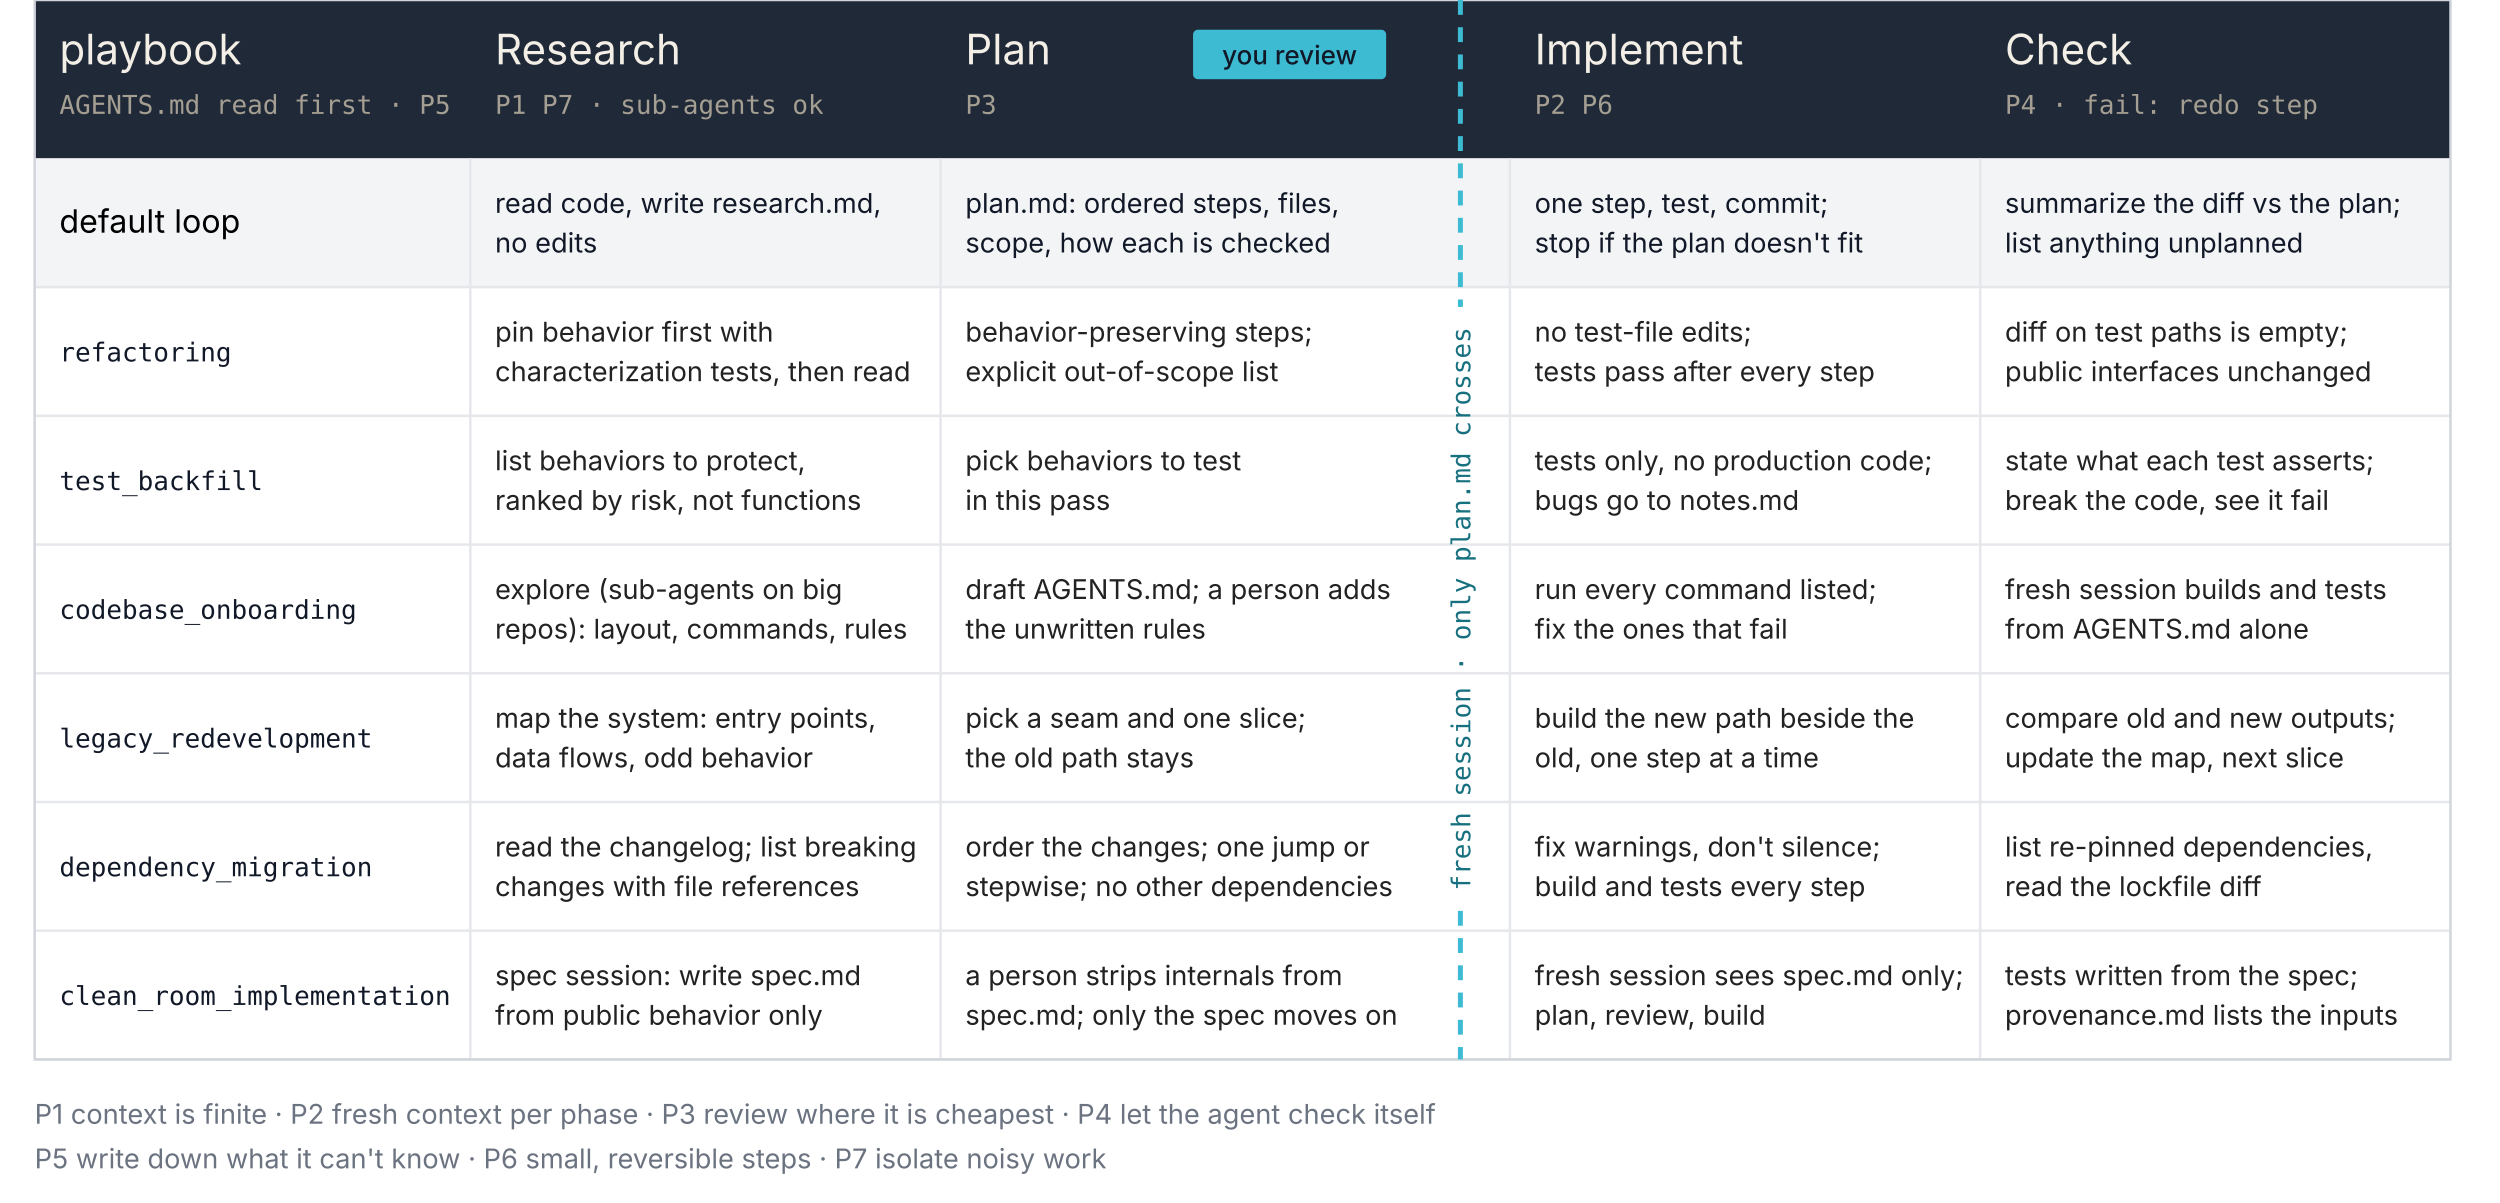
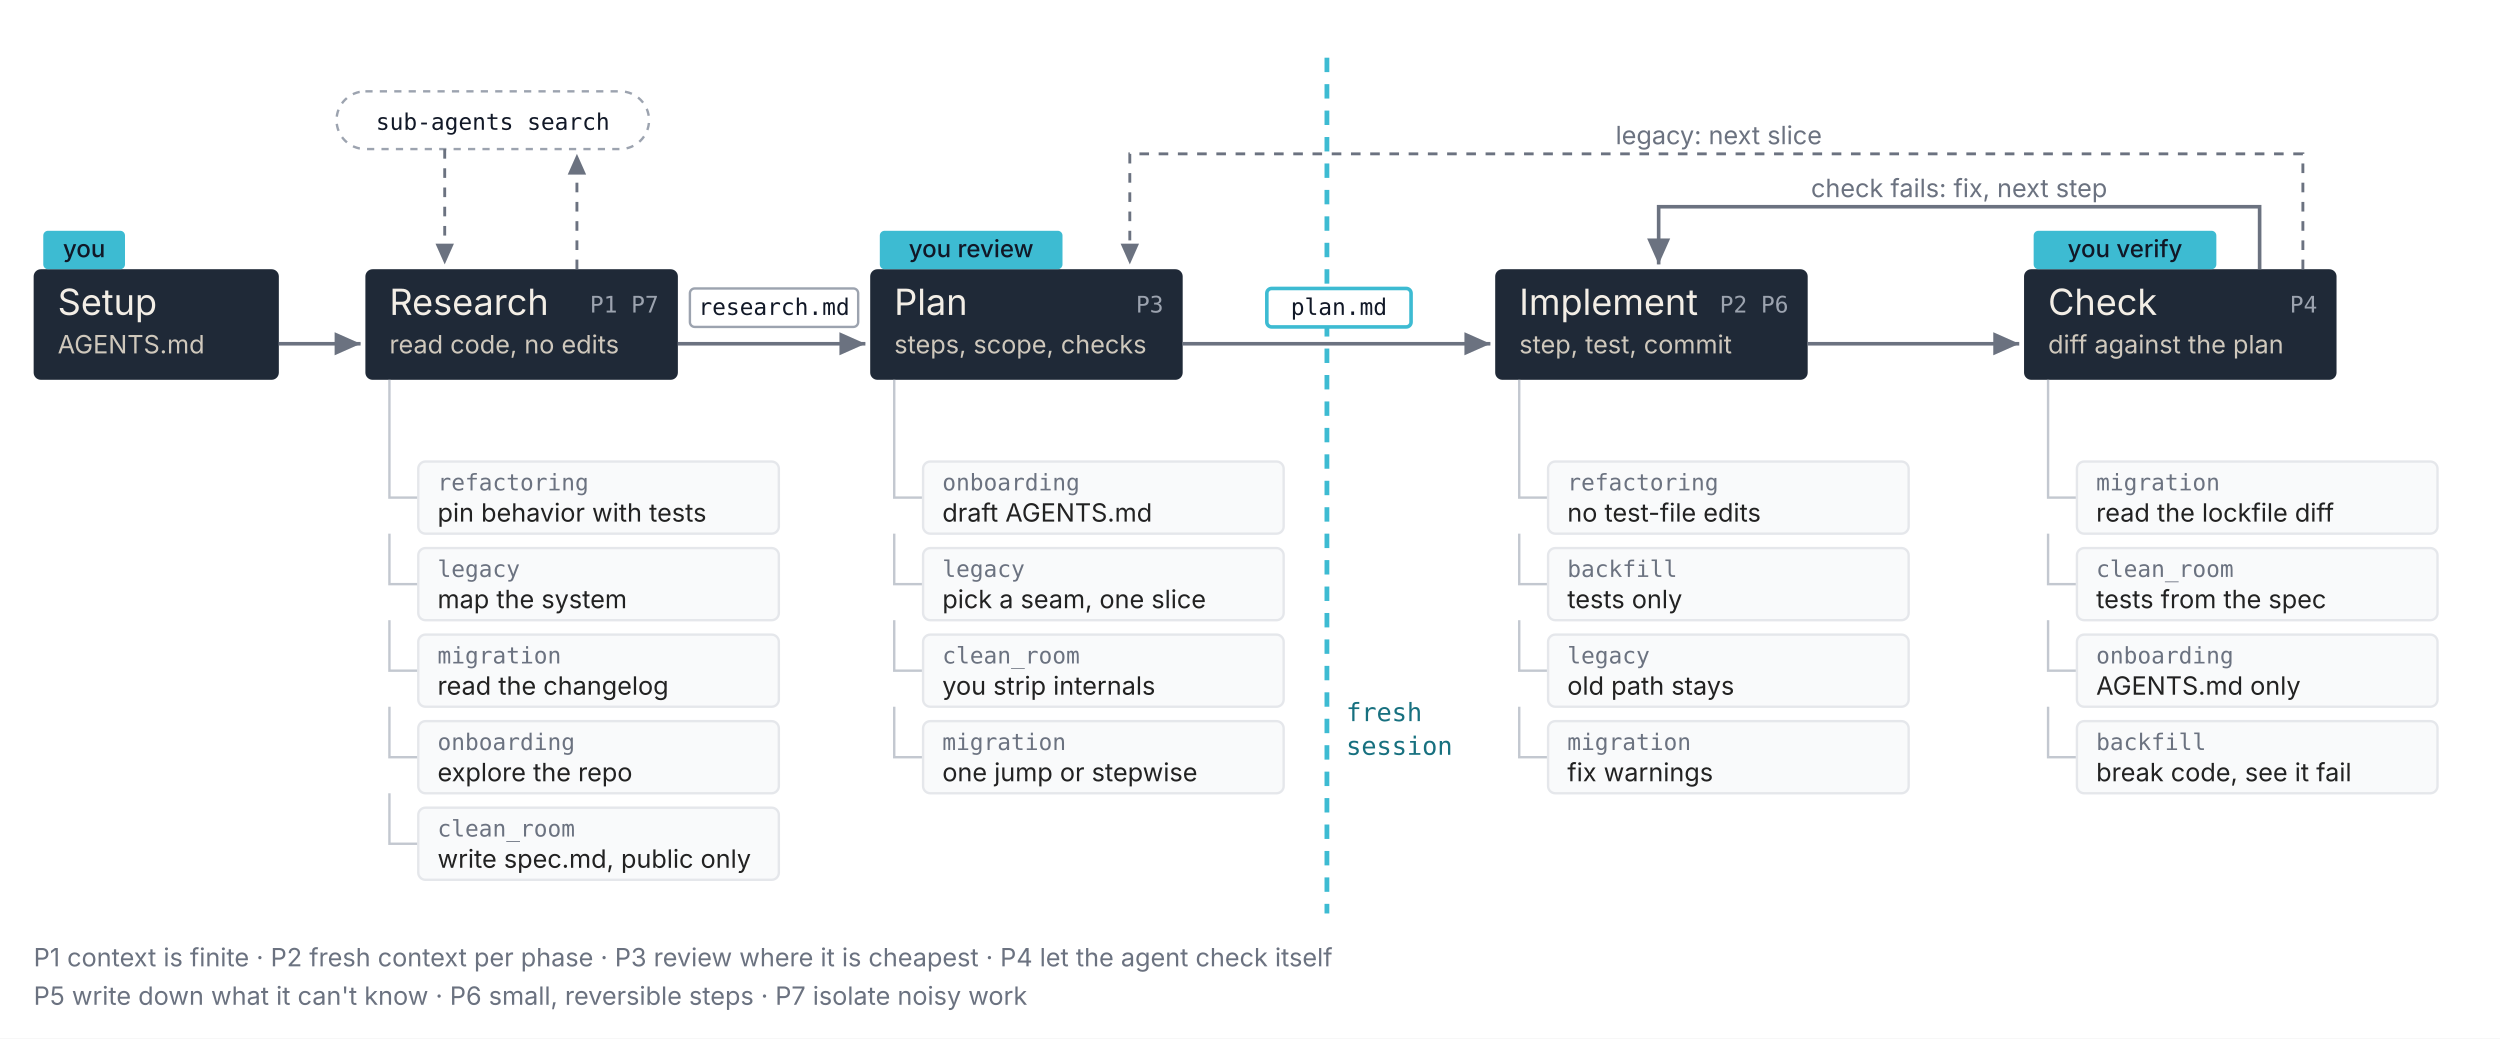
- <svg xmlns="http://www.w3.org/2000/svg" viewBox="0 0 1010 486" width="1010" height="486" role="img" aria-labelledby="t d">
+ <svg xmlns="http://www.w3.org/2000/svg" viewBox="0 0 1040 432" width="1040" height="432" role="img" aria-labelledby="t d">
  <style>
-     .bg{fill:#ffffff}.hd{fill:#1f2937}.row0{fill:#f3f4f6}
-     .hl{stroke:#e5e7eb;stroke-width:1}.vl{stroke:#e5e7eb;stroke-width:1}.frame{fill:none;stroke:#d1d5db;stroke-width:1}
-     .hn{font:400 17px "Alata","Inter","Helvetica Neue",Arial,sans-serif;fill:#f3eee6}
-     .hm{font:400 10.5px "JetBrains Mono",ui-monospace,Menlo,Consolas,monospace;fill:#a59e92}
-     .rl{font:400 10.5px "JetBrains Mono",ui-monospace,Menlo,Consolas,monospace;fill:#111827}
-     .rl0{font:400 13px "Alata","Inter","Helvetica Neue",Arial,sans-serif;fill:#000000}
-     .c{font:400 11px "Inter","Helvetica Neue",Arial,sans-serif;fill:#222222}
-     .c0{font:400 11px "Inter","Helvetica Neue",Arial,sans-serif;fill:#111827}
-     .ft{font:400 11px "Inter","Helvetica Neue",Arial,sans-serif;fill:#6b7280}
-     .bnd{stroke:#3dbbd2;stroke-width:2;stroke-dasharray:6 5;fill:none}
-     .bt{font:500 10.5px "JetBrains Mono",ui-monospace,Menlo,Consolas,monospace;fill:#17707f}
-     .badge{fill:#3dbbd2}.bdt{font:500 10.5px "Inter","Helvetica Neue",Arial,sans-serif;fill:#111827}
-     .sig{font:400 13px "Alata","Inter","Helvetica Neue",Arial,sans-serif;fill:#000000}.acc{fill:#17707f}
+     .bg{fill:#ffffff}
+     .node{fill:#1f2937}.nn{font:400 15px "Alata","Inter","Helvetica Neue",Arial,sans-serif;fill:#f3eee6}
+     .nd{font:400 10.5px "Inter","Helvetica Neue",Arial,sans-serif;fill:#cfc8bc}.nt{font:400 9.5px "JetBrains Mono",ui-monospace,Menlo,Consolas,monospace;fill:#9ca3af}
+     .pill{fill:#f9fafb;stroke:#e5e7eb;stroke-width:1}.pn{font:500 9.5px "JetBrains Mono",ui-monospace,Menlo,Consolas,monospace;fill:#6b7280}
+     .pt{font:400 10.5px "Inter","Helvetica Neue",Arial,sans-serif;fill:#222222}
+     .chip{fill:#ffffff;stroke:#9ca3af;stroke-width:1}.chipa{fill:#ffffff;stroke:#3dbbd2;stroke-width:1.5}
+     .cm{font:400 9.5px "JetBrains Mono",ui-monospace,Menlo,Consolas,monospace;fill:#111827}
+     .lbl{font:400 10.5px "Inter","Helvetica Neue",Arial,sans-serif;fill:#6b7280}
+     .br{stroke:#c3c8d0;stroke-width:1;fill:none}
+     .ln{stroke:#6b7280;stroke-width:1.5;fill:none}.lnd{stroke:#6b7280;stroke-width:1.2;stroke-dasharray:4 4;fill:none}
+     .bnd{stroke:#3dbbd2;stroke-width:2;stroke-dasharray:6 5;fill:none}.bt{font:500 10.5px "JetBrains Mono",ui-monospace,Menlo,Consolas,monospace;fill:#17707f}
+     .tab{fill:#3dbbd2}.tabt{font:500 10px "Inter","Helvetica Neue",Arial,sans-serif;fill:#111827}
+     .ar{fill:#6b7280}
    @media (prefers-color-scheme: dark){
-       .bg{fill:#262421}.hd{fill:#1d1b19}.row0{fill:#302d29}
-       .hl,.vl{stroke:#45413b}.frame{stroke:#45413b}
-       .rl,.c0{fill:#e6e0d6}.rl0,.sig{fill:#f3eee6}.c{fill:#ddd6ca}.ft{fill:#a59e92}
-       .bnd{stroke:#56c8dd}.bt{fill:#56c8dd}.badge{fill:#56c8dd}.bdt{fill:#262421}.acc{fill:#56c8dd}
+       .bg{fill:#262421}.node{fill:#1d1b19;stroke:#45413b;stroke-width:1}
+       .pill{fill:#302d29;stroke:#45413b}.pn{fill:#a59e92}.pt{fill:#ddd6ca}
+       .chip{fill:#262421;stroke:#857e73}.chipa{fill:#262421;stroke:#56c8dd}.cm{fill:#e6e0d6}
+       .lbl{fill:#a59e92}.br{stroke:#5a554d}.ln,.lnd{stroke:#a59e92}.ar{fill:#a59e92}
+       .bnd{stroke:#56c8dd}.bt{fill:#56c8dd}.tab{fill:#56c8dd}.tabt{fill:#262421}
    }
</style>
-   <rect class="bg" width="1010" height="486" />
-   <rect class="hd" x="14" y="0" width="976" height="64" />
-   <text class="hn" x="24" y="26">playbook</text>
-   <text class="hm" x="24" y="46">AGENTS.md read first · P5</text>
-   <text class="hn" x="200" y="26">Research</text>
-   <text class="hm" x="200" y="46">P1 P7 · sub-agents ok</text>
-   <text class="hn" x="390" y="26">Plan</text>
-   <text class="hm" x="390" y="46">P3</text>
-   <rect class="badge" x="482" y="12" width="78" height="20" rx="2" />
-   <text class="bdt" x="521" y="26" text-anchor="middle">you review</text>
-   <text class="hn" x="620" y="26">Implement</text>
-   <text class="hm" x="620" y="46">P2 P6</text>
-   <text class="hn" x="810" y="26">Check</text>
-   <text class="hm" x="810" y="46">P4 · fail: redo step</text>
-   <rect class="row0" x="14" y="64" width="976" height="52" />
-   <line class="hl" x1="14" y1="116" x2="990" y2="116" />
-   <text class="rl0" x="24" y="94.0">default loop</text>
-   <text class="c0" x="200" y="86">read code, write research.md,</text>
-   <text class="c0" x="200" y="102">no edits</text>
-   <text class="c0" x="390" y="86">plan.md: ordered steps, files,</text>
-   <text class="c0" x="390" y="102">scope, how each is checked</text>
-   <text class="c0" x="620" y="86">one step, test, commit;</text>
-   <text class="c0" x="620" y="102">stop if the plan doesn't fit</text>
-   <text class="c0" x="810" y="86">summarize the diff vs the plan;</text>
-   <text class="c0" x="810" y="102">list anything unplanned</text>
-   <line class="hl" x1="14" y1="168" x2="990" y2="168" />
-   <text class="rl" x="24" y="146.0">refactoring</text>
-   <text class="c" x="200" y="138">pin behavior first with</text>
-   <text class="c" x="200" y="154">characterization tests, then read</text>
-   <text class="c" x="390" y="138">behavior-preserving steps;</text>
-   <text class="c" x="390" y="154">explicit out-of-scope list</text>
-   <text class="c" x="620" y="138">no test-file edits;</text>
-   <text class="c" x="620" y="154">tests pass after every step</text>
-   <text class="c" x="810" y="138">diff on test paths is empty;</text>
-   <text class="c" x="810" y="154">public interfaces unchanged</text>
-   <line class="hl" x1="14" y1="220" x2="990" y2="220" />
-   <text class="rl" x="24" y="198.0">test_backfill</text>
-   <text class="c" x="200" y="190">list behaviors to protect,</text>
-   <text class="c" x="200" y="206">ranked by risk, not functions</text>
-   <text class="c" x="390" y="190">pick behaviors to test</text>
-   <text class="c" x="390" y="206">in this pass</text>
-   <text class="c" x="620" y="190">tests only, no production code;</text>
-   <text class="c" x="620" y="206">bugs go to notes.md</text>
-   <text class="c" x="810" y="190">state what each test asserts;</text>
-   <text class="c" x="810" y="206">break the code, see it fail</text>
-   <line class="hl" x1="14" y1="272" x2="990" y2="272" />
-   <text class="rl" x="24" y="250.0">codebase_onboarding</text>
-   <text class="c" x="200" y="242">explore (sub-agents on big</text>
-   <text class="c" x="200" y="258">repos): layout, commands, rules</text>
-   <text class="c" x="390" y="242">draft AGENTS.md; a person adds</text>
-   <text class="c" x="390" y="258">the unwritten rules</text>
-   <text class="c" x="620" y="242">run every command listed;</text>
-   <text class="c" x="620" y="258">fix the ones that fail</text>
-   <text class="c" x="810" y="242">fresh session builds and tests</text>
-   <text class="c" x="810" y="258">from AGENTS.md alone</text>
-   <line class="hl" x1="14" y1="324" x2="990" y2="324" />
-   <text class="rl" x="24" y="302.0">legacy_redevelopment</text>
-   <text class="c" x="200" y="294">map the system: entry points,</text>
-   <text class="c" x="200" y="310">data flows, odd behavior</text>
-   <text class="c" x="390" y="294">pick a seam and one slice;</text>
-   <text class="c" x="390" y="310">the old path stays</text>
-   <text class="c" x="620" y="294">build the new path beside the</text>
-   <text class="c" x="620" y="310">old, one step at a time</text>
-   <text class="c" x="810" y="294">compare old and new outputs;</text>
-   <text class="c" x="810" y="310">update the map, next slice</text>
-   <line class="hl" x1="14" y1="376" x2="990" y2="376" />
-   <text class="rl" x="24" y="354.0">dependency_migration</text>
-   <text class="c" x="200" y="346">read the changelog; list breaking</text>
-   <text class="c" x="200" y="362">changes with file references</text>
-   <text class="c" x="390" y="346">order the changes; one jump or</text>
-   <text class="c" x="390" y="362">stepwise; no other dependencies</text>
-   <text class="c" x="620" y="346">fix warnings, don't silence;</text>
-   <text class="c" x="620" y="362">build and tests every step</text>
-   <text class="c" x="810" y="346">list re-pinned dependencies,</text>
-   <text class="c" x="810" y="362">read the lockfile diff</text>
-   <line class="hl" x1="14" y1="428" x2="990" y2="428" />
-   <text class="rl" x="24" y="406.0">clean_room_implementation</text>
-   <text class="c" x="200" y="398">spec session: write spec.md</text>
-   <text class="c" x="200" y="414">from public behavior only</text>
-   <text class="c" x="390" y="398">a person strips internals from</text>
-   <text class="c" x="390" y="414">spec.md; only the spec moves on</text>
-   <text class="c" x="620" y="398">fresh session sees spec.md only;</text>
-   <text class="c" x="620" y="414">plan, review, build</text>
-   <text class="c" x="810" y="398">tests written from the spec;</text>
-   <text class="c" x="810" y="414">provenance.md lists the inputs</text>
-   <line class="vl" x1="190" y1="64" x2="190" y2="428" />
-   <line class="vl" x1="380" y1="64" x2="380" y2="428" />
-   <line class="vl" x1="610" y1="64" x2="610" y2="428" />
-   <line class="vl" x1="800" y1="64" x2="800" y2="428" />
-   <rect class="frame" x="14" y="0" width="976" height="428" />
-   <line class="bnd" x1="590" y1="0" x2="590" y2="124.0" />
-   <line class="bnd" x1="590" y1="368.0" x2="590" y2="428" />
-   <text class="bt" x="590" y="246.0" text-anchor="middle" transform="rotate(-90 590 246.0)" dy="4">fresh session · only plan.md crosses</text>
-   <text class="ft" x="14" y="454">P1 context is finite · P2 fresh context per phase · P3 review where it is cheapest · P4 let the agent check itself</text>
-   <text class="ft" x="14" y="472">P5 write down what it can't know · P6 small, reversible steps · P7 isolate noisy work</text>
+   <defs>
+     <marker id="m" viewBox="0 0 10 10" refX="9" refY="5" markerWidth="8" markerHeight="8" orient="auto-start-reverse">
+       <path d="M0 1 L9 5 L0 9 z" class="ar" />
+     </marker>
+   </defs>
+   <rect class="bg" width="1040" height="432" />
+   <line class="bnd" x1="552" y1="24" x2="552" y2="380" />
+   <text class="bt" x="560" y="300">fresh</text>
+   <text class="bt" x="560" y="314">session</text>
+   <rect class="node" x="14" y="112" width="102" height="46" rx="3" />
+   <text class="nn" x="24" y="131">Setup</text>
+   <text class="nt" x="108" y="130" text-anchor="end" />
+   <text class="nd" x="24" y="147">AGENTS.md</text>
+   <rect class="tab" x="18" y="96" width="34" height="16" rx="2" />
+   <text class="tabt" x="35.0" y="107" text-anchor="middle">you</text>
+   <rect class="node" x="152" y="112" width="130" height="46" rx="3" />
+   <text class="nn" x="162" y="131">Research</text>
+   <text class="nt" x="274" y="130" text-anchor="end">P1 P7</text>
+   <text class="nd" x="162" y="147">read code, no edits</text>
+   <rect class="node" x="362" y="112" width="130" height="46" rx="3" />
+   <text class="nn" x="372" y="131">Plan</text>
+   <text class="nt" x="484" y="130" text-anchor="end">P3</text>
+   <text class="nd" x="372" y="147">steps, scope, checks</text>
+   <rect class="tab" x="366" y="96" width="76" height="16" rx="2" />
+   <text class="tabt" x="404.0" y="107" text-anchor="middle">you review</text>
+   <rect class="node" x="622" y="112" width="130" height="46" rx="3" />
+   <text class="nn" x="632" y="131">Implement</text>
+   <text class="nt" x="744" y="130" text-anchor="end">P2 P6</text>
+   <text class="nd" x="632" y="147">step, test, commit</text>
+   <rect class="node" x="842" y="112" width="130" height="46" rx="3" />
+   <text class="nn" x="852" y="131">Check</text>
+   <text class="nt" x="964" y="130" text-anchor="end">P4</text>
+   <text class="nd" x="852" y="147">diff against the plan</text>
+   <rect class="tab" x="846" y="96" width="76" height="16" rx="2" />
+   <text class="tabt" x="884.0" y="107" text-anchor="middle">you verify</text>
+   <line class="ln" x1="116" y1="143" x2="150" y2="143" marker-end="url(#m)" />
+   <line class="ln" x1="282" y1="143" x2="360" y2="143" marker-end="url(#m)" />
+   <line class="ln" x1="492" y1="143" x2="620" y2="143" marker-end="url(#m)" />
+   <line class="ln" x1="752" y1="143" x2="840" y2="143" marker-end="url(#m)" />
+   <rect class="chip" x="287" y="120" width="70" height="16" rx="2" />
+   <text class="cm" x="322" y="131" text-anchor="middle">research.md</text>
+   <rect class="chipa" x="527" y="120" width="60" height="16" rx="2" />
+   <text class="cm" x="557" y="131" text-anchor="middle">plan.md</text>
+   <path class="ln" d="M940 112 V86 H690 V110" marker-end="url(#m)" />
+   <text class="lbl" x="815" y="82" text-anchor="middle">check fails: fix, next step</text>
+   <path class="lnd" d="M958 112 V64 H470 V110" marker-end="url(#m)" />
+   <text class="lbl" x="715" y="60" text-anchor="middle">legacy: next slice</text>
+   <rect class="chip" x="140" y="38" width="130" height="24" rx="12" style="stroke-dasharray:3 3" />
+   <text class="cm" x="205" y="54" text-anchor="middle">sub-agents search</text>
+   <path class="lnd" d="M185 62 V110" marker-end="url(#m)" />
+   <path class="lnd" d="M240 112 V64" marker-end="url(#m)" />
+   <path class="br" d="M162 158 V207 H174" />
+   <rect class="pill" x="174" y="192" width="150" height="30" rx="3" />
+   <text class="pn" x="182" y="204">refactoring</text>
+   <text class="pt" x="182" y="217">pin behavior with tests</text>
+   <path class="br" d="M162 222 V243 H174" />
+   <rect class="pill" x="174" y="228" width="150" height="30" rx="3" />
+   <text class="pn" x="182" y="240">legacy</text>
+   <text class="pt" x="182" y="253">map the system</text>
+   <path class="br" d="M162 258 V279 H174" />
+   <rect class="pill" x="174" y="264" width="150" height="30" rx="3" />
+   <text class="pn" x="182" y="276">migration</text>
+   <text class="pt" x="182" y="289">read the changelog</text>
+   <path class="br" d="M162 294 V315 H174" />
+   <rect class="pill" x="174" y="300" width="150" height="30" rx="3" />
+   <text class="pn" x="182" y="312">onboarding</text>
+   <text class="pt" x="182" y="325">explore the repo</text>
+   <path class="br" d="M162 330 V351 H174" />
+   <rect class="pill" x="174" y="336" width="150" height="30" rx="3" />
+   <text class="pn" x="182" y="348">clean_room</text>
+   <text class="pt" x="182" y="361">write spec.md, public only</text>
+   <path class="br" d="M372 158 V207 H384" />
+   <rect class="pill" x="384" y="192" width="150" height="30" rx="3" />
+   <text class="pn" x="392" y="204">onboarding</text>
+   <text class="pt" x="392" y="217">draft AGENTS.md</text>
+   <path class="br" d="M372 222 V243 H384" />
+   <rect class="pill" x="384" y="228" width="150" height="30" rx="3" />
+   <text class="pn" x="392" y="240">legacy</text>
+   <text class="pt" x="392" y="253">pick a seam, one slice</text>
+   <path class="br" d="M372 258 V279 H384" />
+   <rect class="pill" x="384" y="264" width="150" height="30" rx="3" />
+   <text class="pn" x="392" y="276">clean_room</text>
+   <text class="pt" x="392" y="289">you strip internals</text>
+   <path class="br" d="M372 294 V315 H384" />
+   <rect class="pill" x="384" y="300" width="150" height="30" rx="3" />
+   <text class="pn" x="392" y="312">migration</text>
+   <text class="pt" x="392" y="325">one jump or stepwise</text>
+   <path class="br" d="M632 158 V207 H644" />
+   <rect class="pill" x="644" y="192" width="150" height="30" rx="3" />
+   <text class="pn" x="652" y="204">refactoring</text>
+   <text class="pt" x="652" y="217">no test-file edits</text>
+   <path class="br" d="M632 222 V243 H644" />
+   <rect class="pill" x="644" y="228" width="150" height="30" rx="3" />
+   <text class="pn" x="652" y="240">backfill</text>
+   <text class="pt" x="652" y="253">tests only</text>
+   <path class="br" d="M632 258 V279 H644" />
+   <rect class="pill" x="644" y="264" width="150" height="30" rx="3" />
+   <text class="pn" x="652" y="276">legacy</text>
+   <text class="pt" x="652" y="289">old path stays</text>
+   <path class="br" d="M632 294 V315 H644" />
+   <rect class="pill" x="644" y="300" width="150" height="30" rx="3" />
+   <text class="pn" x="652" y="312">migration</text>
+   <text class="pt" x="652" y="325">fix warnings</text>
+   <path class="br" d="M852 158 V207 H864" />
+   <rect class="pill" x="864" y="192" width="150" height="30" rx="3" />
+   <text class="pn" x="872" y="204">migration</text>
+   <text class="pt" x="872" y="217">read the lockfile diff</text>
+   <path class="br" d="M852 222 V243 H864" />
+   <rect class="pill" x="864" y="228" width="150" height="30" rx="3" />
+   <text class="pn" x="872" y="240">clean_room</text>
+   <text class="pt" x="872" y="253">tests from the spec</text>
+   <path class="br" d="M852 258 V279 H864" />
+   <rect class="pill" x="864" y="264" width="150" height="30" rx="3" />
+   <text class="pn" x="872" y="276">onboarding</text>
+   <text class="pt" x="872" y="289">AGENTS.md only</text>
+   <path class="br" d="M852 294 V315 H864" />
+   <rect class="pill" x="864" y="300" width="150" height="30" rx="3" />
+   <text class="pn" x="872" y="312">backfill</text>
+   <text class="pt" x="872" y="325">break code, see it fail</text>
+   <text class="lbl" x="14" y="402">P1 context is finite · P2 fresh context per phase · P3 review where it is cheapest · P4 let the agent check itself</text>
+   <text class="lbl" x="14" y="418">P5 write down what it can't know · P6 small, reversible steps · P7 isolate noisy work</text>
</svg>
